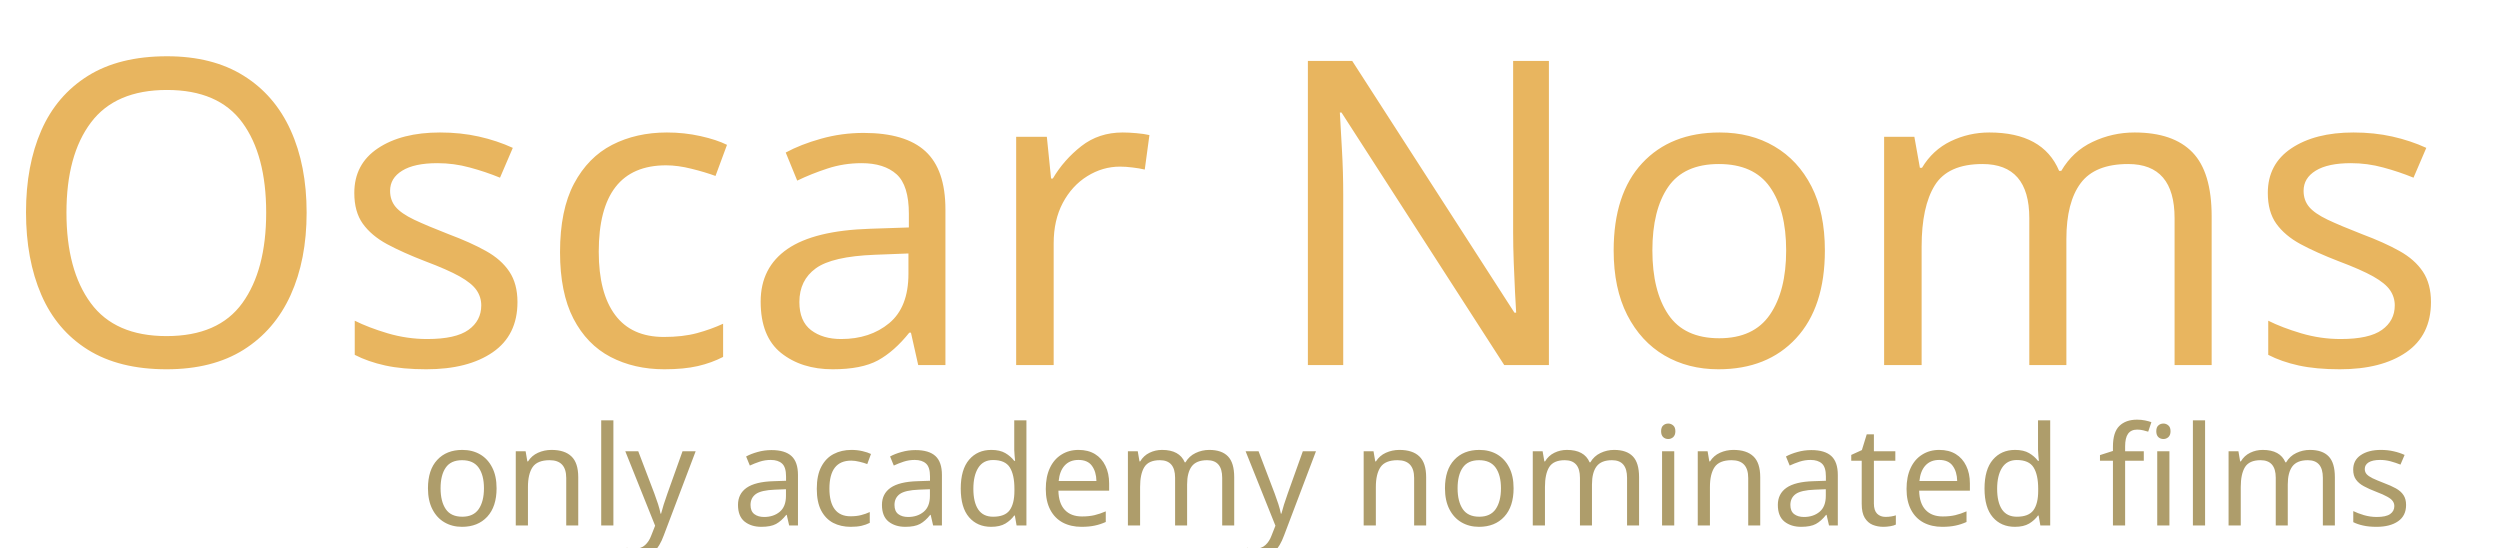
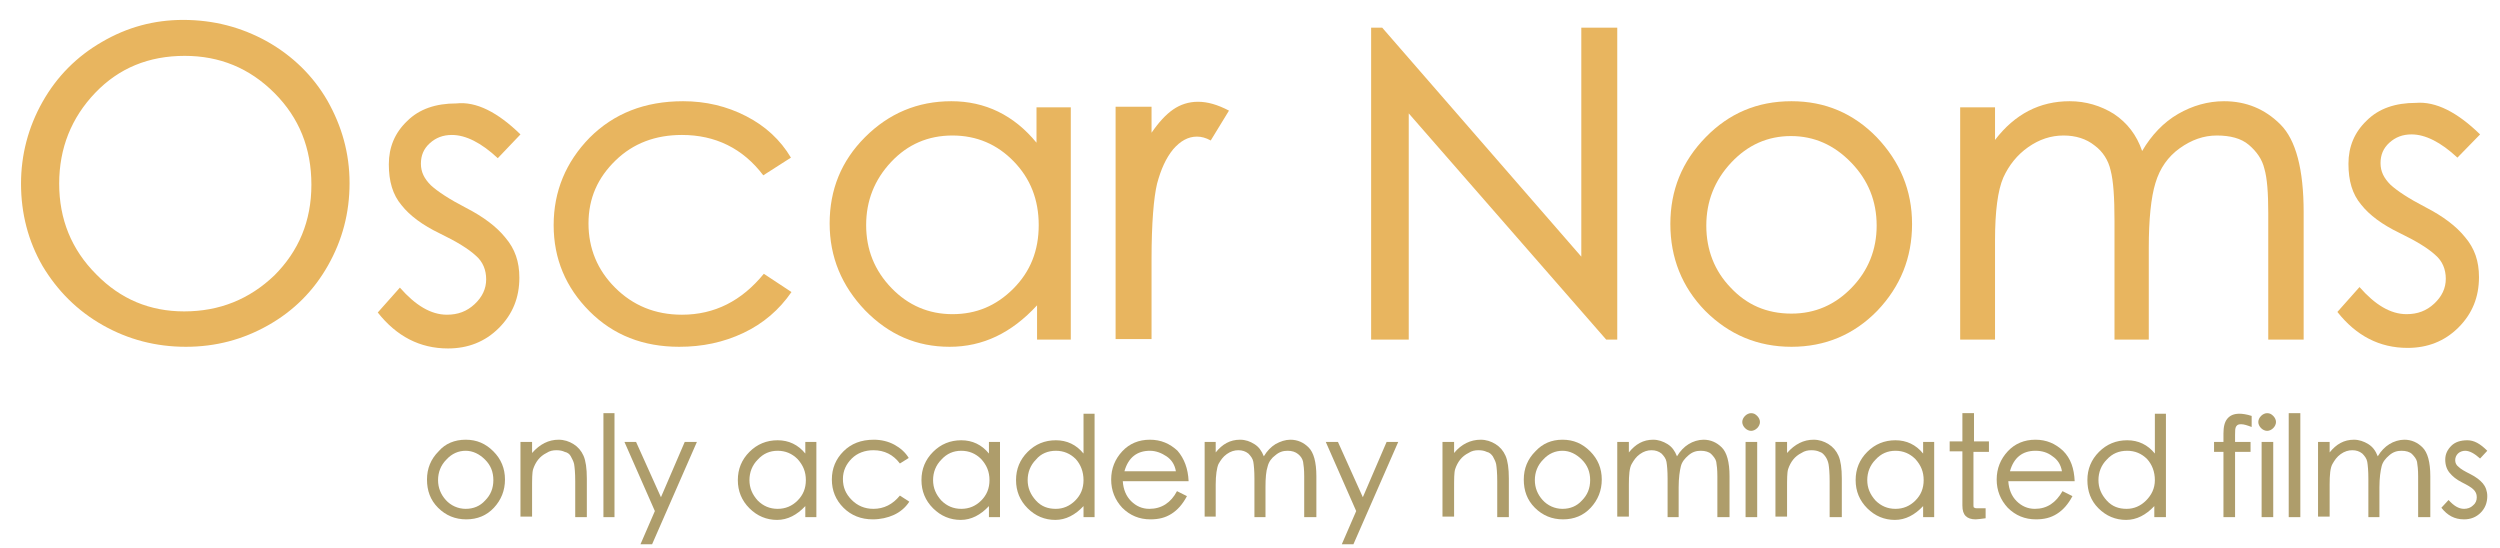
- <svg xmlns="http://www.w3.org/2000/svg" id="logo" viewBox="66 57 452 99">
-   <defs>
-     <style>
-       .cls-1 {
-         fill: #e8b55f;
-         font-size: 77px;
-       }
- 
-       .cls-1, .cls-2 {
-         font-family: STHeitiSC-Medium, Heiti SC;
-         font-weight: 500;
-       }
- 
-       .cls-2 {
-         fill: #ae9d6b;
-         font-size: 25px;
-       }
-     </style>
-   </defs>
-   <text id="Oscar_Noms" data-name="Oscar Noms" class="cls-1" transform="translate(66 123)">
-     <tspan x="0" y="0">Oscar Noms</tspan>
-   </text>
-   <text id="only_academy_nominated_films" data-name="only academy nominated films" class="cls-2" transform="translate(142 152)">
-     <tspan x="0" y="0">only academy nominated films</tspan>
-   </text>
+ <svg xmlns="http://www.w3.org/2000/svg" version="1.1" id="logo" x="0px" y="0px" viewBox="0 0 452 99" style="enable-background:new 0 0 452 99;" xml:space="preserve">
+   <style type="text/css">
+ 	.st0{enable-background:new    ;}
+ 	.st1{fill:#E8B55F;}
+ 	.st2{fill:#AE9D6B;}
+ </style>
+   <g class="st0">
+     <path class="st1" d="M33.1,3.6c5.5,0,10.5,1.3,15.2,3.9c4.6,2.6,8.3,6.2,10.9,10.7c2.6,4.6,4,9.5,4,14.9c0,5.4-1.3,10.3-3.9,14.9   c-2.6,4.6-6.2,8.2-10.8,10.8c-4.6,2.6-9.5,3.9-14.9,3.9c-5.4,0-10.4-1.3-15-3.9c-4.6-2.6-8.2-6.2-10.9-10.7   c-2.6-4.5-3.9-9.5-3.9-14.9C3.8,28,5.1,23,7.7,18.4c2.6-4.6,6.2-8.2,10.7-10.8C23,4.9,27.9,3.6,33.1,3.6z M33.3,56.3   c6.4,0,11.8-2.2,16.3-6.5c4.4-4.4,6.7-9.8,6.7-16.4c0-6.6-2.2-12.1-6.7-16.6c-4.5-4.5-9.9-6.7-16.2-6.7c-6.5,0-11.9,2.2-16.2,6.7   c-4.3,4.5-6.5,10-6.5,16.4c0,6.4,2.2,11.9,6.7,16.4C21.8,54.1,27.1,56.3,33.3,56.3z" />
+     <path class="st1" d="M94.1,24.3L90,28.6c-3-2.8-5.8-4.2-8.3-4.2c-1.6,0-2.9,0.5-4,1.5c-1.1,1-1.6,2.2-1.6,3.7   c0,1.5,0.6,2.7,1.8,3.9c1.2,1.1,3.3,2.5,6.4,4.1s5.5,3.4,7.1,5.4c1.7,2,2.5,4.3,2.5,7.2c0,3.6-1.2,6.6-3.7,9.1   c-2.5,2.5-5.6,3.7-9.2,3.7c-5.1,0-9.3-2.2-12.7-6.5l4-4.5c2.8,3.2,5.6,4.9,8.5,4.9c2,0,3.6-0.6,5-1.9c1.4-1.3,2.1-2.8,2.1-4.5   c0-1.7-0.6-3.2-1.9-4.3c-1.3-1.2-3.4-2.5-6.5-4c-3.1-1.5-5.4-3.2-6.9-5.1c-1.6-1.9-2.3-4.3-2.3-7.4c0-3.1,1.1-5.7,3.3-7.8   c2.2-2.2,5.2-3.2,8.9-3.2C86.1,18.3,90,20.3,94.1,24.3z" />
+     <path class="st1" d="M143.1,52.8c-2.2,3.2-5.1,5.7-8.7,7.4c-3.6,1.7-7.4,2.5-11.6,2.5c-6.5,0-11.9-2.1-16.2-6.4   c-4.3-4.3-6.5-9.5-6.5-15.6s2.2-11.4,6.5-15.8c4.4-4.4,10-6.6,16.9-6.6c4.1,0,7.9,0.9,11.4,2.7s6.2,4.3,8.1,7.5l-5,3.2   c-3.7-4.9-8.7-7.3-14.7-7.3c-4.8,0-8.8,1.5-12,4.6c-3.2,3.1-4.9,6.8-4.9,11.4c0,4.5,1.6,8.4,4.8,11.6c3.2,3.2,7.2,4.9,12.1,4.9   c5.9,0,10.8-2.5,14.8-7.4L143.1,52.8z" />
+     <path class="st1" d="M193.7,61.4h-6.2v-6.2c-4.6,5-9.8,7.5-15.8,7.5c-6,0-11-2.2-15.3-6.6c-4.2-4.4-6.4-9.6-6.4-15.7   s2.1-11.3,6.4-15.6c4.3-4.3,9.5-6.5,15.6-6.5c6.1,0,11.3,2.5,15.4,7.5v-6.4h6.2V61.4z M172.2,56.8c4.3,0,7.9-1.5,11-4.6   c3.1-3.1,4.6-6.9,4.6-11.5c0-4.6-1.5-8.4-4.5-11.5c-3-3.1-6.7-4.7-11.1-4.7c-4.4,0-8.1,1.6-11.1,4.8c-3,3.2-4.5,7-4.5,11.4   c0,4.4,1.5,8.2,4.6,11.4C164.2,55.2,167.9,56.8,172.2,56.8z" />
+     <path class="st1" d="M222.2,20l-3.3,5.4c-0.9-0.5-1.7-0.7-2.5-0.7c-1.6,0-3,0.8-4.3,2.3c-1.3,1.6-2.2,3.6-2.9,6.2   c-0.6,2.5-1,7.1-1,13.7v14.4h-6.5v-42h6.5V24c1.3-1.9,2.6-3.3,3.9-4.2c1.3-0.9,2.8-1.4,4.5-1.4S220.1,18.9,222.2,20z" />
+     <path class="st1" d="M292.4,61.4h-2l-35.7-40.9v40.9h-6.8V5h2l36,41.4V5h6.5V61.4z" />
+     <path class="st1" d="M323.9,18.3c6.1,0,11.2,2.2,15.4,6.5c4.2,4.4,6.4,9.6,6.4,15.7c0,6.1-2.1,11.3-6.3,15.7   c-4.2,4.3-9.4,6.5-15.5,6.5s-11.3-2.2-15.6-6.5c-4.2-4.3-6.3-9.6-6.3-15.7c0-6.1,2.1-11.3,6.4-15.7   C312.6,20.5,317.7,18.3,323.9,18.3z M323.9,56.7c4.3,0,7.9-1.6,10.9-4.7c3-3.1,4.5-6.9,4.5-11.2c0-4.4-1.5-8.2-4.6-11.4   c-3.1-3.2-6.7-4.8-10.9-4.8c-4.2,0-7.8,1.6-10.8,4.8c-3,3.2-4.5,7-4.5,11.4s1.5,8.2,4.4,11.2C315.8,55.1,319.4,56.7,323.9,56.7z" />
+     <path class="st1" d="M416.6,61.4h-6.5V38.5c0-3.6-0.2-6.3-0.7-8c-0.4-1.7-1.4-3.1-2.8-4.3s-3.4-1.7-5.8-1.7c-2.4,0-4.6,0.8-6.7,2.3   c-2.1,1.5-3.6,3.6-4.4,6.3c-0.8,2.6-1.2,6.6-1.2,11.7v16.6h-6.2V39.9c0-4.2-0.2-7.2-0.7-9.1c-0.4-1.8-1.4-3.4-2.9-4.5   c-1.5-1.2-3.4-1.8-5.6-1.8c-2.3,0-4.4,0.7-6.4,2.1c-2,1.4-3.5,3.3-4.5,5.5c-1,2.3-1.5,6.1-1.5,11.4v17.9h-6.3v-42h6.3v5.9   c3.6-4.7,8.1-7,13.5-7c2.9,0,5.6,0.8,8,2.3c2.4,1.6,4.1,3.8,5.1,6.7c1.7-2.9,3.9-5.2,6.5-6.7c2.6-1.5,5.4-2.3,8.3-2.3   c4,0,7.4,1.4,10.2,4.2c2.8,2.8,4.2,8.1,4.2,15.9V61.4z" />
+     <path class="st1" d="M448.4,24.3l-4.1,4.2c-3-2.8-5.8-4.2-8.3-4.2c-1.6,0-2.9,0.5-4,1.5s-1.6,2.2-1.6,3.7c0,1.5,0.6,2.7,1.8,3.9   c1.2,1.1,3.3,2.5,6.4,4.1s5.5,3.4,7.1,5.4c1.7,2,2.5,4.3,2.5,7.2c0,3.6-1.2,6.6-3.7,9.1c-2.5,2.5-5.6,3.7-9.2,3.7   c-5.1,0-9.3-2.2-12.7-6.5l4-4.5c2.8,3.2,5.6,4.9,8.5,4.9c2,0,3.6-0.6,5-1.9c1.4-1.3,2.1-2.8,2.1-4.5c0-1.7-0.6-3.2-1.9-4.3   c-1.3-1.2-3.4-2.5-6.5-4c-3.1-1.5-5.4-3.2-6.9-5.1c-1.6-1.9-2.3-4.3-2.3-7.4c0-3.1,1.1-5.7,3.3-7.8c2.2-2.2,5.2-3.2,8.9-3.2   C440.4,18.3,444.3,20.3,448.4,24.3z" />
+   </g>
+   <g class="st0">
+     <path class="st2" d="M84.2,79.5c2,0,3.6,0.7,5,2.1c1.4,1.4,2.1,3.1,2.1,5.1s-0.7,3.7-2,5.1s-3,2.1-5,2.1s-3.7-0.7-5.1-2.1   s-2-3.1-2-5.1s0.7-3.7,2.1-5.1C80.5,80.2,82.2,79.5,84.2,79.5z M84.2,92c1.4,0,2.6-0.5,3.5-1.5c1-1,1.5-2.2,1.5-3.7   s-0.5-2.7-1.5-3.7c-1-1-2.2-1.6-3.5-1.6s-2.5,0.5-3.5,1.6c-1,1-1.5,2.3-1.5,3.7s0.5,2.6,1.4,3.6S82.8,92,84.2,92z" />
+     <path class="st2" d="M106,93.5h-2V87c0-1.5-0.1-2.5-0.2-3.1c-0.1-0.5-0.4-1-0.6-1.4s-0.6-0.7-1.1-0.8c-0.4-0.2-0.9-0.3-1.5-0.3   s-1.2,0.1-1.8,0.5c-0.6,0.3-1.1,0.7-1.5,1.2s-0.7,1.1-0.9,1.7c-0.2,0.6-0.2,1.8-0.2,3.6v5h-2.1V79.9h2.1v2c1.4-1.6,3-2.4,4.8-2.4   c1,0,1.9,0.3,2.7,0.8c0.8,0.5,1.4,1.2,1.8,2.1c0.4,0.9,0.6,2.3,0.6,4.1V93.5z" />
+     <path class="st2" d="M111.1,93.5h-2V74.7h2V93.5z" />
+     <path class="st2" d="M126,79.9l-8.1,18.5h-2.1l2.6-6l-5.5-12.5h2.1l4.5,10l4.3-10H126z" />
+     <path class="st2" d="M147.6,93.5h-2v-2c-1.5,1.6-3.2,2.5-5.1,2.5c-1.9,0-3.6-0.7-5-2.1s-2.1-3.1-2.1-5.1c0-2,0.7-3.7,2.1-5.1   c1.4-1.4,3.1-2.1,5.1-2.1c2,0,3.7,0.8,5,2.4v-2.1h2V93.5z M140.6,92c1.4,0,2.6-0.5,3.6-1.5s1.5-2.2,1.5-3.7c0-1.5-0.5-2.7-1.5-3.8   c-1-1-2.2-1.5-3.6-1.5c-1.4,0-2.6,0.5-3.6,1.6c-1,1-1.5,2.3-1.5,3.7c0,1.4,0.5,2.6,1.5,3.7C138,91.5,139.2,92,140.6,92z" />
+     <path class="st2" d="M164.4,90.7c-0.7,1.1-1.7,1.9-2.8,2.4s-2.4,0.8-3.8,0.8c-2.1,0-3.9-0.7-5.3-2.1c-1.4-1.4-2.1-3.1-2.1-5.1   s0.7-3.7,2.1-5.1c1.4-1.4,3.2-2.1,5.5-2.1c1.3,0,2.6,0.3,3.7,0.9c1.1,0.6,2,1.4,2.6,2.4l-1.6,1c-1.2-1.6-2.8-2.4-4.8-2.4   c-1.5,0-2.9,0.5-3.9,1.5c-1,1-1.6,2.2-1.6,3.7c0,1.5,0.5,2.7,1.6,3.8c1,1,2.3,1.6,3.9,1.6c1.9,0,3.5-0.8,4.8-2.4L164.4,90.7z" />
+     <path class="st2" d="M180.8,93.5h-2v-2c-1.5,1.6-3.2,2.5-5.1,2.5c-1.9,0-3.6-0.7-5-2.1s-2.1-3.1-2.1-5.1c0-2,0.7-3.7,2.1-5.1   c1.4-1.4,3.1-2.1,5.1-2.1c2,0,3.7,0.8,5,2.4v-2.1h2V93.5z M173.8,92c1.4,0,2.6-0.5,3.6-1.5s1.5-2.2,1.5-3.7c0-1.5-0.5-2.7-1.5-3.8   c-1-1-2.2-1.5-3.6-1.5c-1.4,0-2.6,0.5-3.6,1.6c-1,1-1.5,2.3-1.5,3.7c0,1.4,0.5,2.6,1.5,3.7C171.2,91.5,172.4,92,173.8,92z" />
+     <path class="st2" d="M197.9,93.5h-2v-2c-1.5,1.6-3.2,2.5-5.1,2.5c-1.9,0-3.6-0.7-5-2.1c-1.4-1.4-2.1-3.1-2.1-5.1   c0-2,0.7-3.7,2.1-5.1c1.4-1.4,3.1-2.1,5.1-2.1c2,0,3.7,0.8,5,2.4v-7.2h2V93.5z M190.9,92c1.3,0,2.5-0.5,3.5-1.5   c1-1,1.5-2.2,1.5-3.7c0-1.5-0.5-2.8-1.4-3.8c-1-1-2.2-1.5-3.6-1.5s-2.7,0.5-3.6,1.6c-1,1-1.5,2.3-1.5,3.7s0.5,2.6,1.5,3.7   S189.5,92,190.9,92z" />
+     <path class="st2" d="M214.9,87h-11.9c0.1,1.5,0.6,2.7,1.5,3.6c0.9,0.9,2,1.4,3.3,1.4c2.2,0,3.9-1.1,5-3.2l1.8,0.9   c-0.8,1.5-1.7,2.5-2.8,3.2c-1.1,0.7-2.3,1-3.8,1c-2,0-3.7-0.7-5.1-2.1c-1.3-1.4-2-3.1-2-5.1s0.7-3.7,2-5.1c1.3-1.4,3-2.1,5-2.1   c2,0,3.6,0.7,5,2C214.1,82.9,214.8,84.7,214.9,87z M212.6,85.2c-0.2-1.2-0.8-2.1-1.7-2.7s-1.9-1-3-1c-2.3,0-3.9,1.2-4.6,3.7H212.6z   " />
+     <path class="st2" d="M237.9,93.5h-2.1v-7.4c0-1.2-0.1-2-0.2-2.6c-0.1-0.5-0.4-1-0.9-1.4s-1.1-0.6-1.9-0.6s-1.5,0.2-2.2,0.8   c-0.7,0.5-1.2,1.2-1.4,2c-0.3,0.9-0.4,2.1-0.4,3.8v5.4h-2v-7c0-1.4-0.1-2.4-0.2-3c-0.1-0.6-0.5-1.1-0.9-1.5   c-0.5-0.4-1.1-0.6-1.8-0.6s-1.4,0.2-2.1,0.7c-0.7,0.5-1.1,1.1-1.5,1.8c-0.3,0.7-0.5,2-0.5,3.7v5.8h-2V79.9h2v1.9   c1.2-1.5,2.6-2.3,4.4-2.3c1,0,1.8,0.3,2.6,0.8c0.8,0.5,1.3,1.2,1.7,2.2c0.6-1,1.3-1.7,2.1-2.2c0.9-0.5,1.8-0.8,2.7-0.8   c1.3,0,2.4,0.5,3.3,1.4c0.9,0.9,1.4,2.6,1.4,5.2V93.5z" />
+     <path class="st2" d="M252.8,79.9l-8.1,18.5h-2.1l2.6-6l-5.5-12.5h2.2l4.5,10l4.3-10H252.8z" />
+     <path class="st2" d="M272.7,93.5h-2V87c0-1.5-0.1-2.5-0.2-3.1c-0.1-0.5-0.4-1-0.6-1.4c-0.3-0.4-0.6-0.7-1.1-0.8   c-0.4-0.2-0.9-0.3-1.5-0.3s-1.2,0.1-1.8,0.5c-0.6,0.3-1.1,0.7-1.5,1.2c-0.4,0.5-0.7,1.1-0.9,1.7c-0.2,0.6-0.2,1.8-0.2,3.6v5h-2.1   V79.9h2.1v2c1.3-1.6,3-2.4,4.8-2.4c1,0,1.9,0.3,2.7,0.8c0.8,0.5,1.4,1.2,1.8,2.1s0.6,2.3,0.6,4.1V93.5z" />
+     <path class="st2" d="M282.5,79.5c2,0,3.6,0.7,5,2.1c1.4,1.4,2.1,3.1,2.1,5.1s-0.7,3.7-2,5.1s-3,2.1-5,2.1s-3.7-0.7-5.1-2.1   c-1.4-1.4-2-3.1-2-5.1s0.7-3.7,2.1-5.1C278.9,80.2,280.5,79.5,282.5,79.5z M282.5,92c1.4,0,2.6-0.5,3.5-1.5c1-1,1.5-2.2,1.5-3.7   s-0.5-2.7-1.5-3.7c-1-1-2.2-1.6-3.5-1.6s-2.5,0.5-3.5,1.6c-1,1-1.5,2.3-1.5,3.7s0.5,2.6,1.4,3.6S281.1,92,282.5,92z" />
+     <path class="st2" d="M312.6,93.5h-2.1v-7.4c0-1.2-0.1-2-0.2-2.6c-0.1-0.5-0.5-1-0.9-1.4s-1.1-0.6-1.9-0.6s-1.5,0.2-2.2,0.8   s-1.2,1.2-1.4,2s-0.4,2.1-0.4,3.8v5.4h-2v-7c0-1.4-0.1-2.4-0.2-3c-0.1-0.6-0.5-1.1-0.9-1.5c-0.5-0.4-1.1-0.6-1.8-0.6   s-1.4,0.2-2.1,0.7c-0.7,0.5-1.1,1.1-1.5,1.8s-0.5,2-0.5,3.7v5.8h-2.1V79.9h2.1v1.9c1.2-1.5,2.6-2.3,4.4-2.3c0.9,0,1.8,0.3,2.6,0.8   c0.8,0.5,1.3,1.2,1.7,2.2c0.6-1,1.3-1.7,2.1-2.2c0.8-0.5,1.8-0.8,2.7-0.8c1.3,0,2.4,0.5,3.3,1.4c0.9,0.9,1.4,2.6,1.4,5.2V93.5z" />
+     <path class="st2" d="M316.6,74.7c0.5,0,0.8,0.2,1.1,0.5c0.3,0.3,0.5,0.7,0.5,1.1s-0.2,0.8-0.5,1.1c-0.3,0.3-0.7,0.5-1.1,0.5   c-0.4,0-0.8-0.2-1.1-0.5c-0.3-0.3-0.5-0.7-0.5-1.1c0-0.4,0.2-0.8,0.5-1.1C315.8,74.9,316.2,74.7,316.6,74.7z M317.7,93.5h-2.1V79.9   h2.1V93.5z" />
+     <path class="st2" d="M332.8,93.5h-2V87c0-1.5-0.1-2.5-0.2-3.1c-0.1-0.5-0.3-1-0.6-1.4c-0.3-0.4-0.6-0.7-1-0.8   c-0.4-0.2-0.9-0.3-1.5-0.3s-1.2,0.1-1.8,0.5c-0.6,0.3-1.1,0.7-1.5,1.2c-0.4,0.5-0.7,1.1-0.9,1.7c-0.2,0.6-0.2,1.8-0.2,3.6v5h-2.1   V79.9h2.1v2c1.4-1.6,3-2.4,4.8-2.4c1,0,1.9,0.3,2.7,0.8c0.8,0.5,1.4,1.2,1.8,2.1c0.4,0.9,0.6,2.3,0.6,4.1V93.5z" />
+     <path class="st2" d="M349.7,93.5h-2v-2c-1.5,1.6-3.2,2.5-5.1,2.5c-1.9,0-3.6-0.7-5-2.1s-2.1-3.1-2.1-5.1c0-2,0.7-3.7,2.1-5.1   c1.4-1.4,3.1-2.1,5.1-2.1c2,0,3.7,0.8,5,2.4v-2.1h2V93.5z M342.7,92c1.4,0,2.6-0.5,3.6-1.5s1.5-2.2,1.5-3.7c0-1.5-0.5-2.7-1.5-3.8   c-1-1-2.2-1.5-3.6-1.5c-1.4,0-2.6,0.5-3.6,1.6c-1,1-1.5,2.3-1.5,3.7c0,1.4,0.5,2.6,1.5,3.7C340.1,91.5,341.3,92,342.7,92z" />
+     <path class="st2" d="M359.5,81.7h-2.7v9.5c0,0.4,0,0.6,0.2,0.6c0.1,0.1,0.3,0.1,0.8,0.1h1.2v1.8c-0.8,0.1-1.4,0.2-1.8,0.2   c-0.8,0-1.4-0.2-1.8-0.6s-0.6-1-0.6-1.9v-9.8h-2.3v-1.8h2.3v-5.1h2.1v5.1h2.7V81.7z" />
+     <path class="st2" d="M375.1,87h-12c0.1,1.5,0.6,2.7,1.5,3.6c0.9,0.9,2,1.4,3.3,1.4c2.2,0,3.8-1.1,5-3.2l1.8,0.9   c-0.8,1.5-1.7,2.5-2.8,3.2c-1.1,0.7-2.3,1-3.8,1c-2,0-3.7-0.7-5.1-2.1c-1.3-1.4-2-3.1-2-5.1s0.7-3.7,2-5.1c1.3-1.4,3-2.1,5-2.1   s3.6,0.7,5,2C374.4,82.9,375,84.7,375.1,87z M372.8,85.2c-0.2-1.2-0.8-2.1-1.7-2.7c-0.9-0.7-1.9-1-3.1-1c-2.3,0-3.9,1.2-4.6,3.7   H372.8z" />
+     <path class="st2" d="M391.5,93.5h-2v-2c-1.5,1.6-3.2,2.5-5.1,2.5s-3.6-0.7-5-2.1c-1.4-1.4-2-3.1-2-5.1c0-2,0.7-3.7,2.1-5.1   c1.4-1.4,3.1-2.1,5.1-2.1c2,0,3.7,0.8,5,2.4v-7.2h2V93.5z M384.5,92c1.3,0,2.5-0.5,3.5-1.5s1.6-2.2,1.6-3.7c0-1.5-0.5-2.8-1.4-3.8   c-1-1-2.2-1.5-3.6-1.5c-1.5,0-2.7,0.5-3.7,1.6c-1,1-1.5,2.3-1.5,3.7s0.5,2.6,1.5,3.7S383.1,92,384.5,92z" />
+     <path class="st2" d="M407.1,77.2c-0.8-0.3-1.4-0.5-1.9-0.5s-0.7,0.1-0.9,0.4s-0.2,0.8-0.2,1.5v1.3h2.8v1.8h-2.8v11.8h-2.1V81.7   h-1.7v-1.8h1.7v-1.5c0-1.2,0.2-2.1,0.7-2.7c0.5-0.6,1.2-0.9,2.2-0.9c0.5,0,1.3,0.1,2.2,0.4V77.2z" />
+     <path class="st2" d="M409.9,74.7c0.5,0,0.8,0.2,1.1,0.5c0.3,0.3,0.5,0.7,0.5,1.1s-0.2,0.8-0.5,1.1c-0.3,0.3-0.7,0.5-1.1,0.5   c-0.4,0-0.8-0.2-1.1-0.5c-0.3-0.3-0.5-0.7-0.5-1.1c0-0.4,0.2-0.8,0.5-1.1C409.1,74.9,409.5,74.7,409.9,74.7z M411,93.5h-2.1V79.9   h2.1V93.5z" />
+     <path class="st2" d="M415.9,93.5h-2.1V74.7h2.1V93.5z" />
+     <path class="st2" d="M439.3,93.5h-2.1v-7.4c0-1.2-0.1-2-0.2-2.6c-0.1-0.5-0.5-1-0.9-1.4s-1.1-0.6-1.9-0.6s-1.5,0.2-2.2,0.8   s-1.2,1.2-1.4,2s-0.4,2.1-0.4,3.8v5.4h-2v-7c0-1.4-0.1-2.4-0.2-3c-0.1-0.6-0.5-1.1-0.9-1.5c-0.5-0.4-1.1-0.6-1.8-0.6   s-1.4,0.2-2.1,0.7c-0.7,0.5-1.1,1.1-1.5,1.8s-0.5,2-0.5,3.7v5.8h-2.1V79.9h2.1v1.9c1.2-1.5,2.6-2.3,4.4-2.3c0.9,0,1.8,0.3,2.6,0.8   c0.8,0.5,1.3,1.2,1.7,2.2c0.6-1,1.3-1.7,2.1-2.2c0.8-0.5,1.8-0.8,2.7-0.8c1.3,0,2.4,0.5,3.3,1.4c0.9,0.9,1.4,2.6,1.4,5.2V93.5z" />
+     <path class="st2" d="M449.7,81.5l-1.3,1.4c-1-0.9-1.9-1.4-2.7-1.4c-0.5,0-1,0.2-1.3,0.5c-0.3,0.3-0.5,0.7-0.5,1.2   c0,0.5,0.2,0.9,0.6,1.2c0.4,0.4,1.1,0.8,2.1,1.3c1,0.5,1.8,1.1,2.3,1.7c0.5,0.6,0.8,1.4,0.8,2.3c0,1.2-0.4,2.2-1.2,3   s-1.8,1.2-3,1.2c-1.7,0-3-0.7-4.1-2.1l1.3-1.4c0.9,1,1.8,1.6,2.8,1.6c0.6,0,1.2-0.2,1.6-0.6c0.5-0.4,0.7-0.9,0.7-1.5   s-0.2-1-0.6-1.4s-1.1-0.8-2.1-1.3c-1-0.5-1.7-1.1-2.2-1.7c-0.5-0.6-0.8-1.4-0.8-2.4c0-1,0.4-1.8,1.1-2.5c0.7-0.7,1.7-1,2.9-1   S448.4,80.2,449.7,81.5z" />
+   </g>
</svg>
